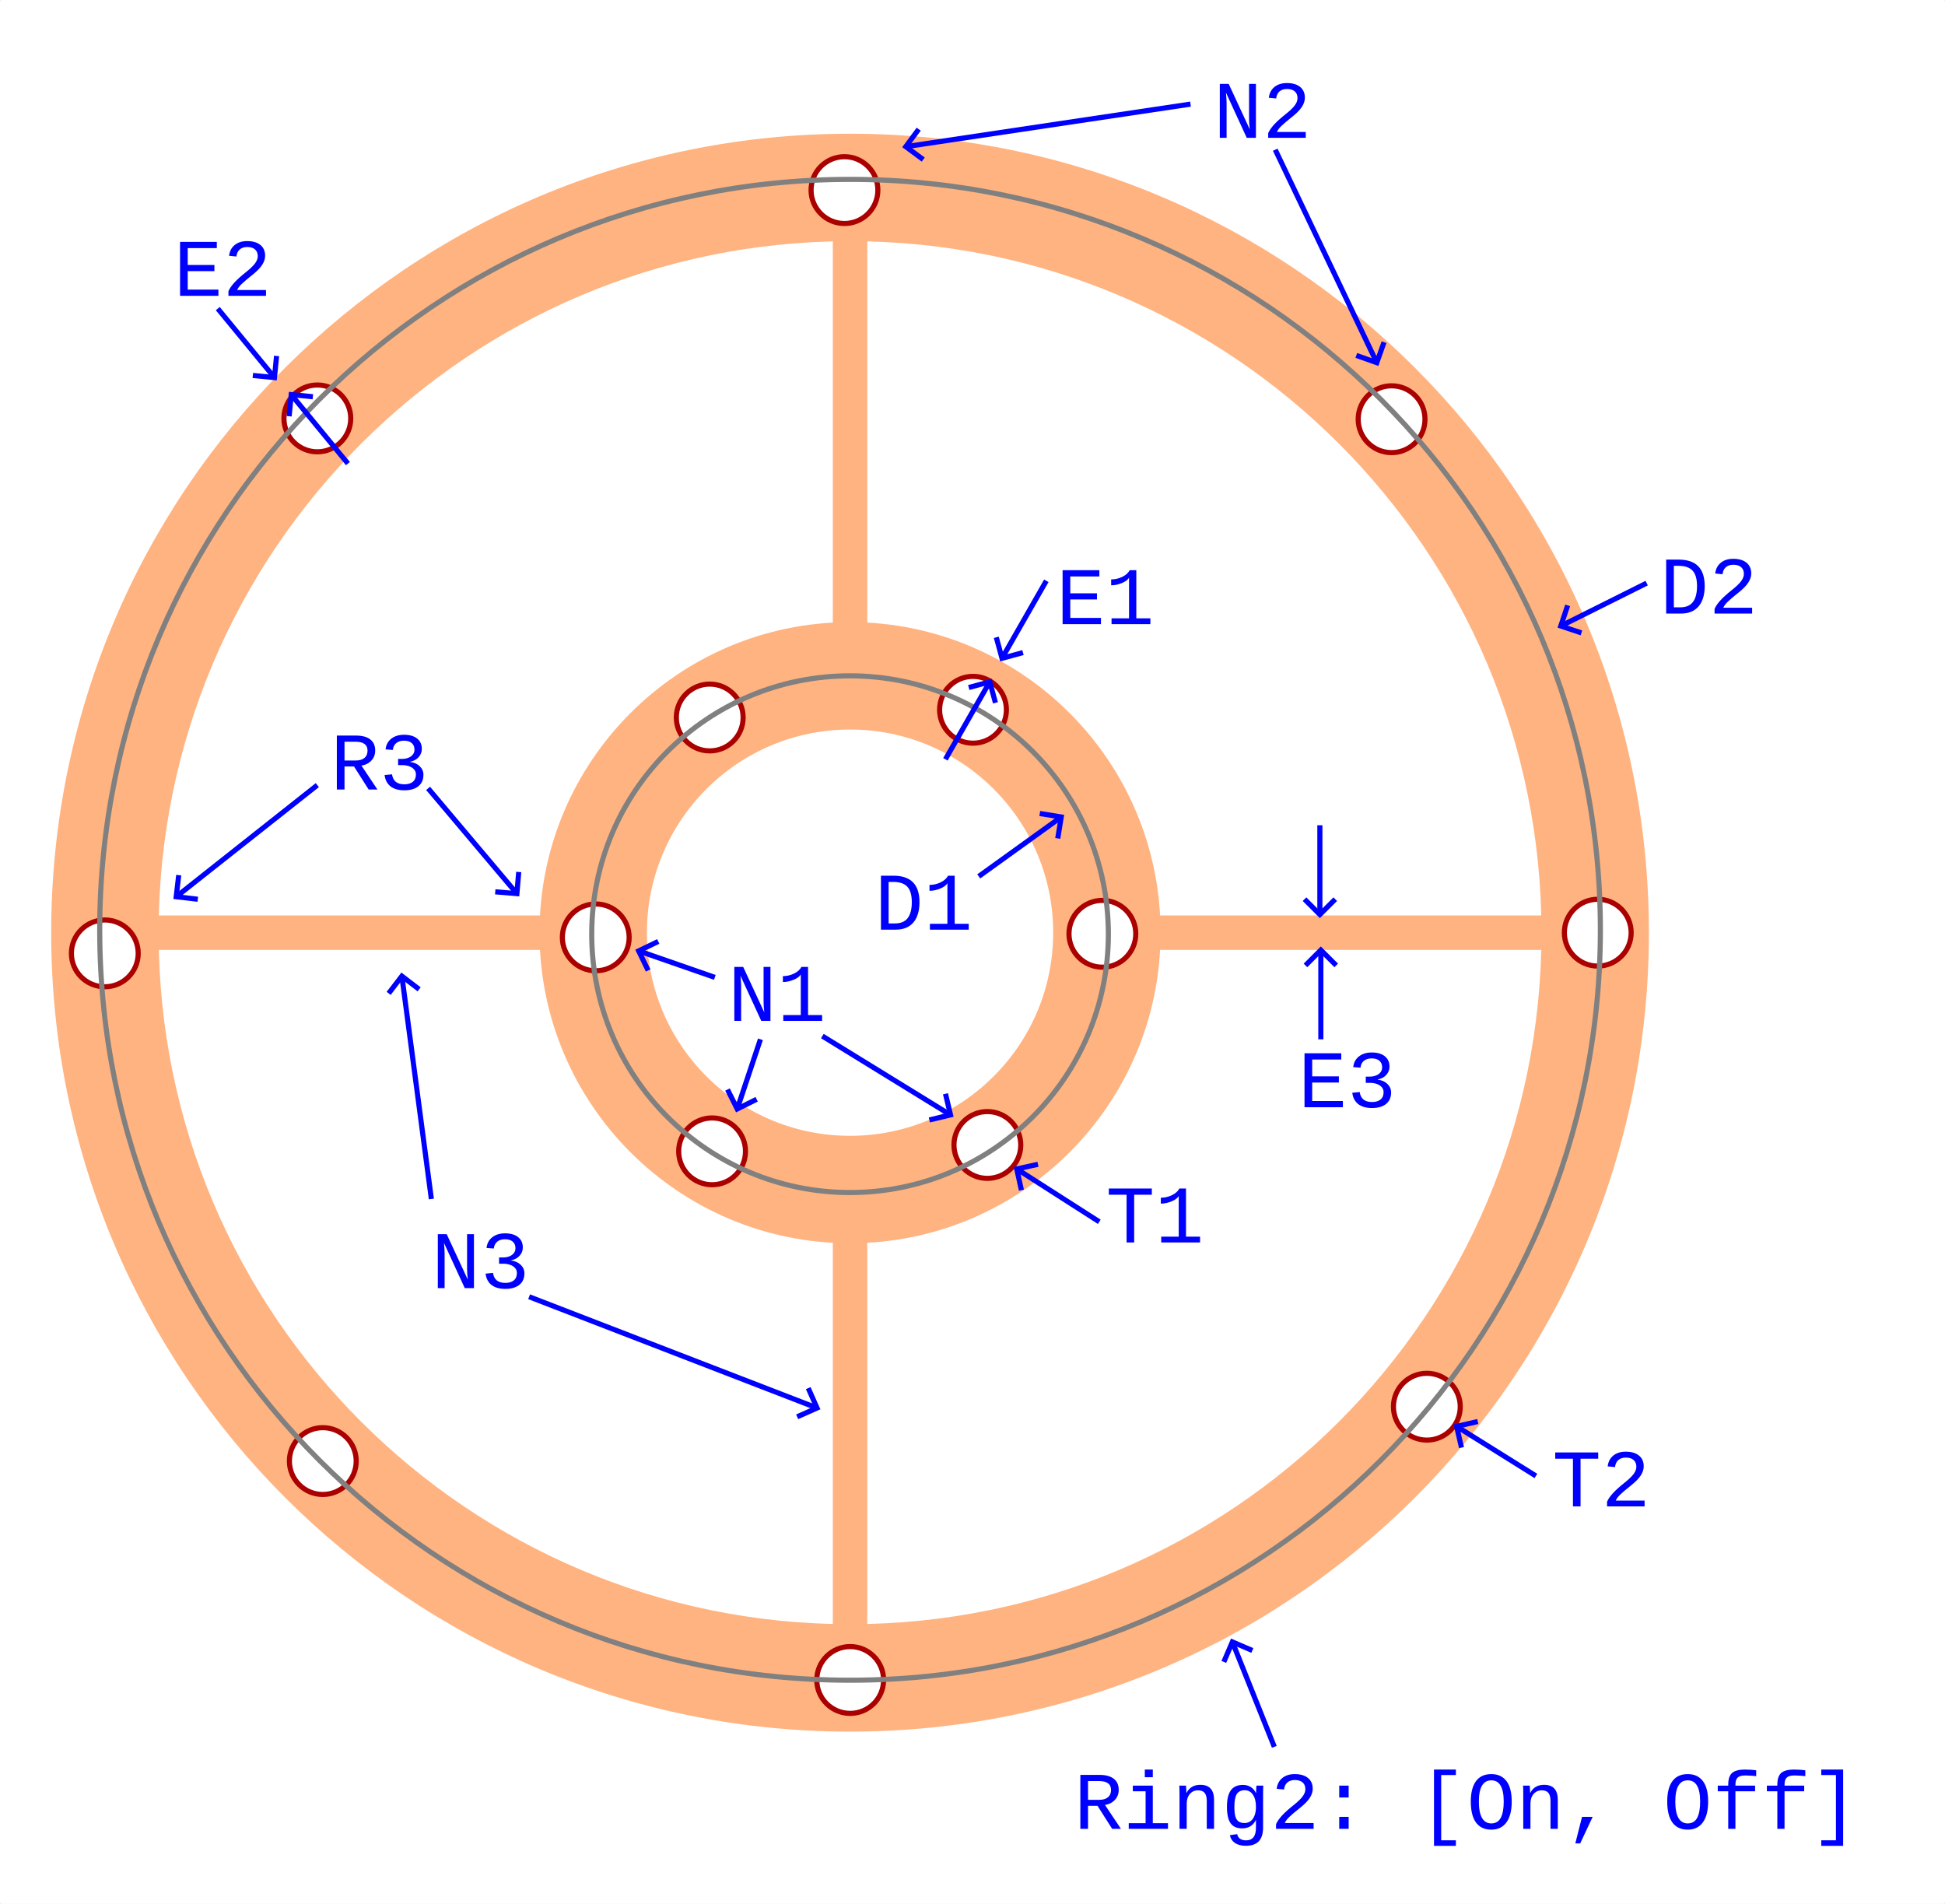
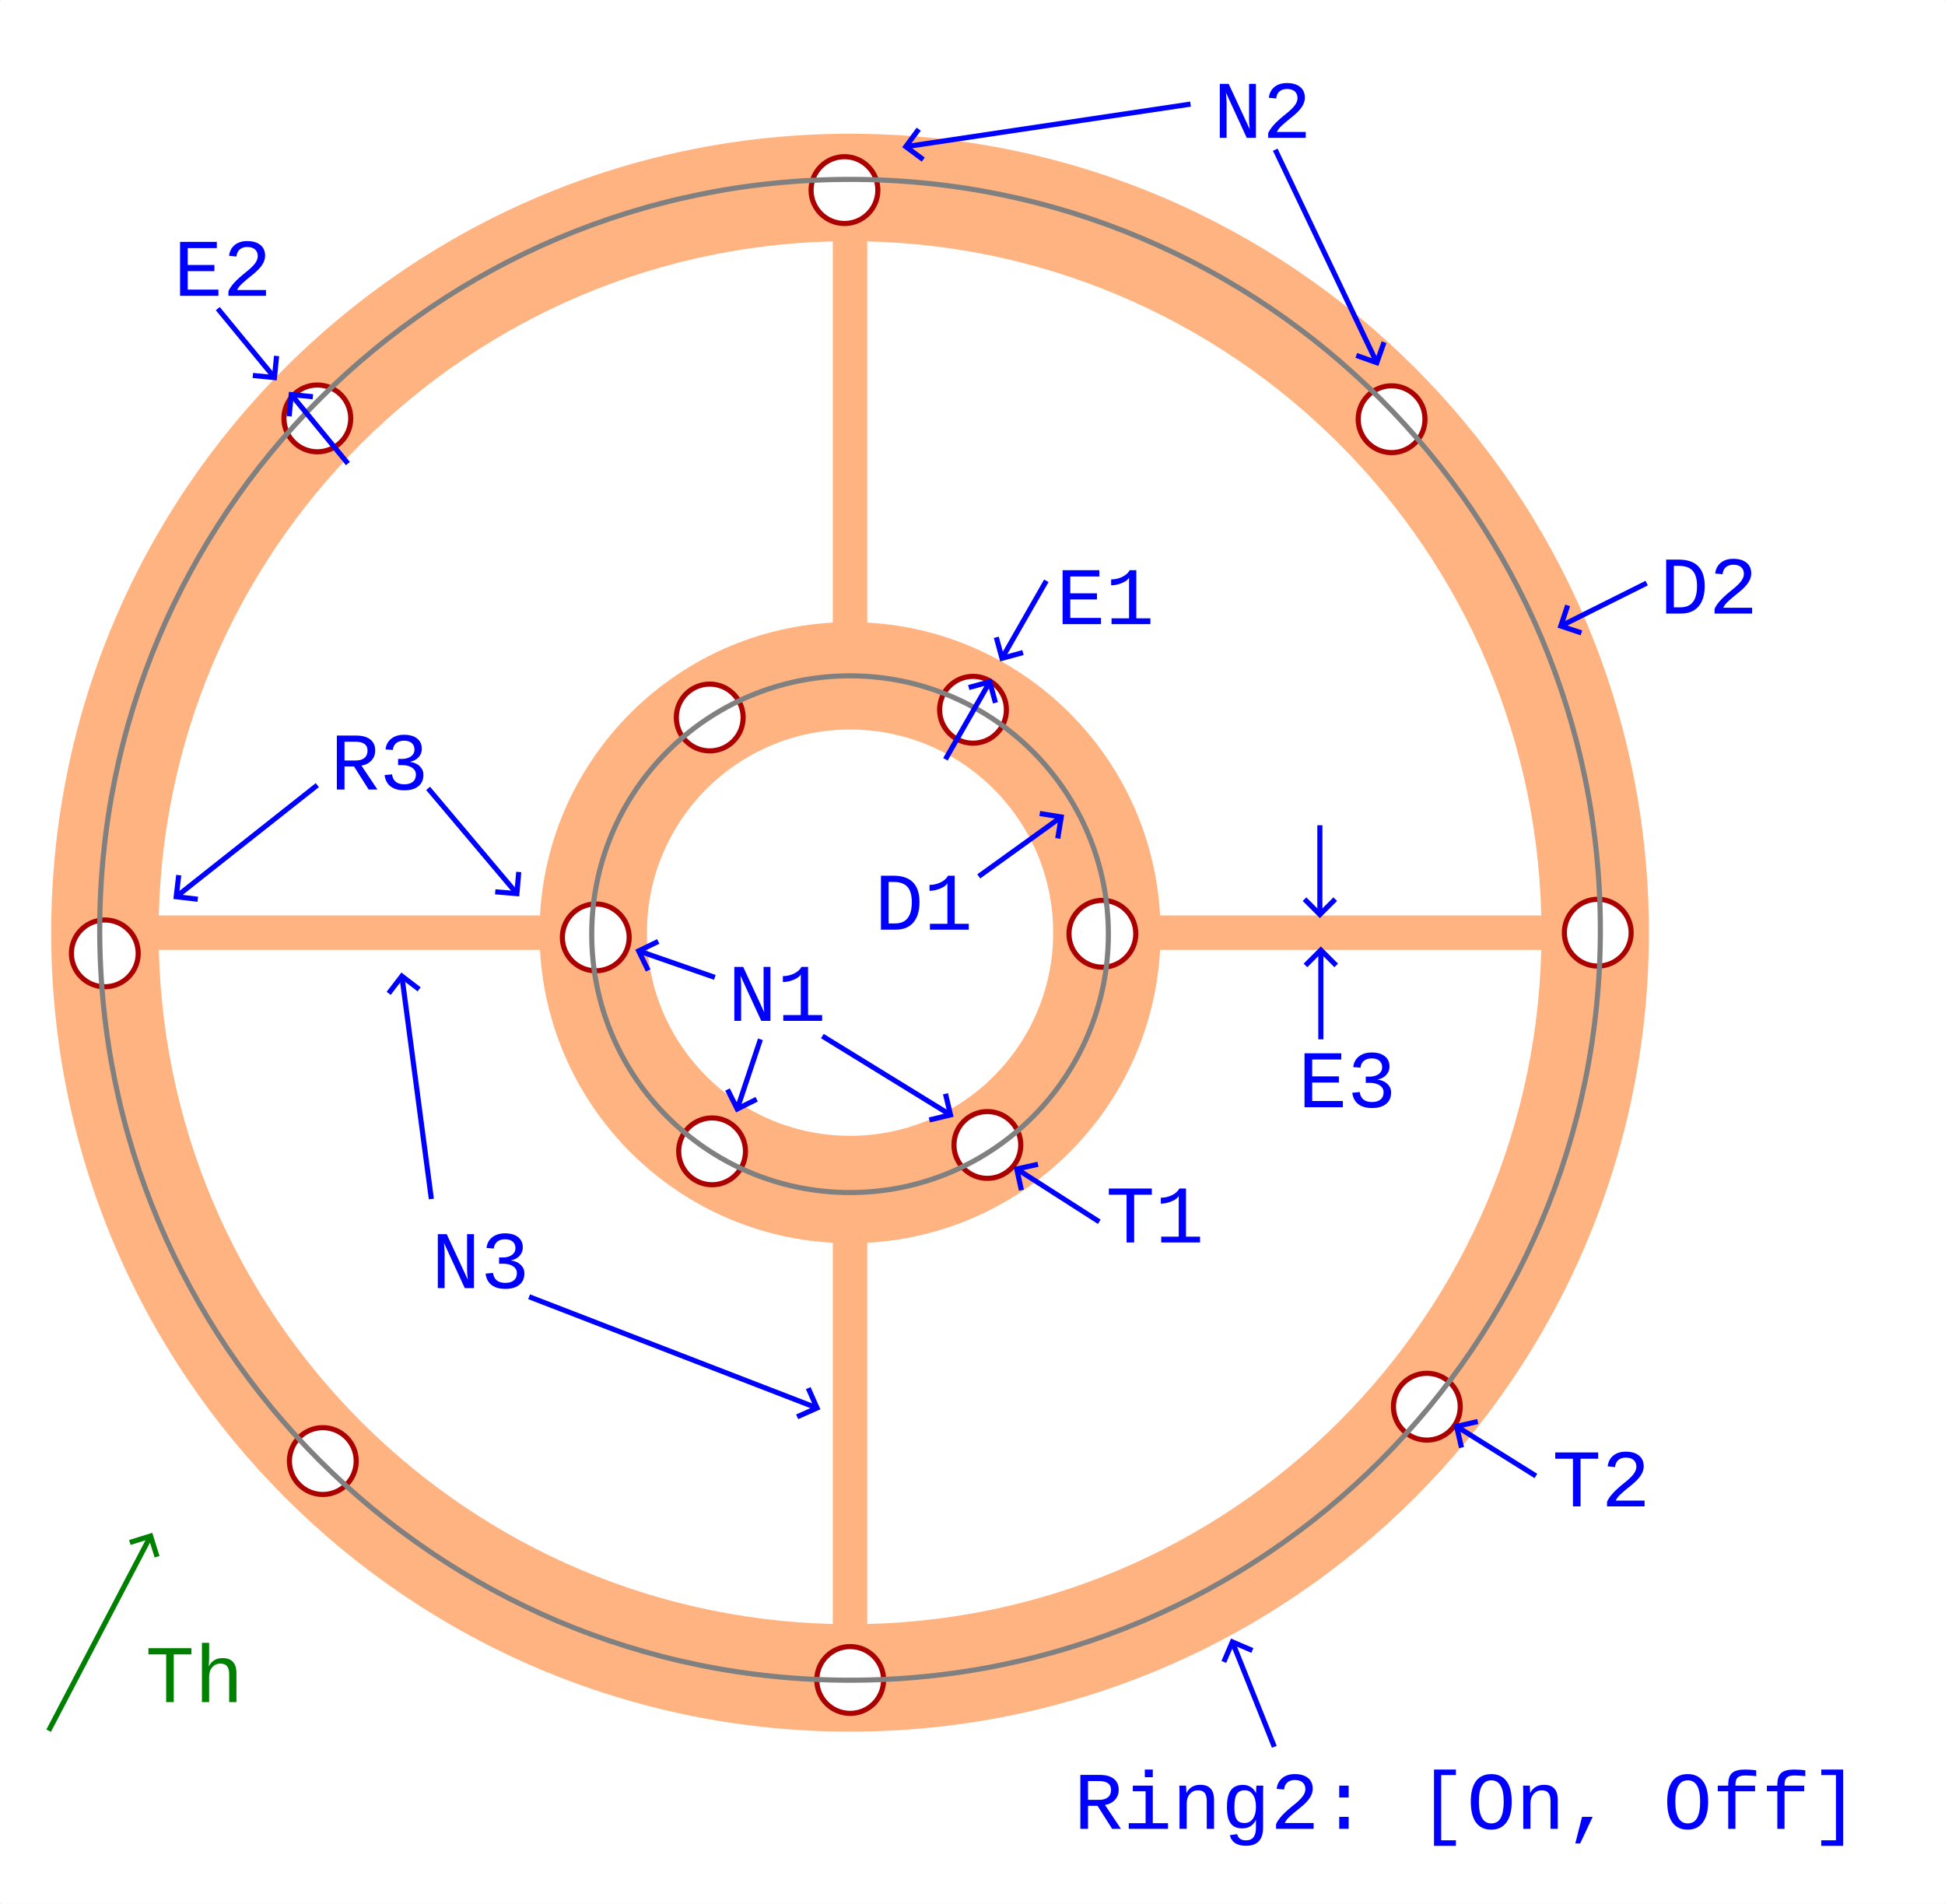
<svg xmlns="http://www.w3.org/2000/svg" width="380.302" height="372.193" viewBox="0 0 100.622 98.476" version="1.1" id="svg1">
  <defs id="defs1">
+     <rect x="74.779" y="666.707" width="59.463" height="54.057" id="rect15" />
    <rect x="352.724" y="513.094" width="156.316" height="40.092" id="rect28" />
    <marker style="overflow:visible" id="ArrowWide" refX="0" refY="0" orient="auto-start-reverse" markerWidth="1" markerHeight="1" viewBox="0 0 1 1" preserveAspectRatio="xMidYMid">
      <path style="fill:none;stroke:context-stroke;stroke-width:1;stroke-linecap:butt" d="M 3,-3 0,0 3,3" transform="rotate(180,0.125,0)" id="path16" />
    </marker>
    <rect x="412.185" y="530.043" width="60.522" height="44.595" id="rect14" />
    <rect x="229.983" y="554.889" width="54.151" height="39.498" id="rect13" />
    <rect x="386.702" y="549.793" width="56.699" height="43.958" id="rect12" />
    <rect x="530.68" y="467.61" width="39.498" height="36.95" id="rect11" />
    <rect x="491.182" y="454.232" width="52.877" height="58.611" id="rect10" />
    <rect x="437.668" y="510.931" width="64.981" height="46.506" id="rect9" />
    <rect x="397.533" y="531.955" width="45.232" height="40.135" id="rect8" />
    <rect x="422.378" y="463.151" width="52.24" height="51.603" id="rect7" />
    <rect x="437.031" y="472.707" width="46.506" height="45.869" id="rect6" />
    <rect x="450.409" y="272.667" width="46.506" height="51.603" id="rect5" />
    <rect x="461.877" y="388.613" width="51.603" height="48.417" id="rect4" />
    <marker style="overflow:visible" id="ArrowWide-1" refX="0" refY="0" orient="auto-start-reverse" markerWidth="1" markerHeight="1" viewBox="0 0 1 1" preserveAspectRatio="xMidYMid">
      <path style="fill:none;stroke:context-stroke;stroke-width:1;stroke-linecap:butt" d="M 3,-3 0,0 3,3" transform="rotate(180,0.125,0)" id="path16-0" />
    </marker>
    <marker style="overflow:visible" id="ArrowWide-1-9" refX="0" refY="0" orient="auto-start-reverse" markerWidth="1" markerHeight="1" viewBox="0 0 1 1" preserveAspectRatio="xMidYMid">
      <path style="fill:none;stroke:context-stroke;stroke-width:1;stroke-linecap:butt" d="M 3,-3 0,0 3,3" transform="rotate(180,0.125,0)" id="path16-0-0" />
    </marker>
    <marker style="overflow:visible" id="ArrowWide-9" refX="0" refY="0" orient="auto-start-reverse" markerWidth="1" markerHeight="1" viewBox="0 0 1 1" preserveAspectRatio="xMidYMid">
      <path style="fill:none;stroke:context-stroke;stroke-width:1;stroke-linecap:butt" d="M 3,-3 0,0 3,3" transform="rotate(180,0.125,0)" id="path16-1" />
    </marker>
    <marker style="overflow:visible" id="ArrowWide-1-7" refX="0" refY="0" orient="auto-start-reverse" markerWidth="1" markerHeight="1" viewBox="0 0 1 1" preserveAspectRatio="xMidYMid">
      <path style="fill:none;stroke:context-stroke;stroke-width:1;stroke-linecap:butt" d="M 3,-3 0,0 3,3" transform="rotate(180,0.125,0)" id="path16-0-7" />
    </marker>
    <marker style="overflow:visible" id="ArrowWide-6" refX="0" refY="0" orient="auto-start-reverse" markerWidth="1" markerHeight="1" viewBox="0 0 1 1" preserveAspectRatio="xMidYMid">
      <path style="fill:none;stroke:context-stroke;stroke-width:1;stroke-linecap:butt" d="M 3,-3 0,0 3,3" transform="rotate(180,0.125,0)" id="path16-7" />
    </marker>
  </defs>
  <g id="layer1" transform="translate(-26.56601,-47.54324)">
    <rect style="fill:#ffffff;stroke:#ffffff;stroke-width:0.265;stroke-linejoin:round;stroke-dasharray:none" id="rect29" width="100.357" height="98.212" x="26.698" y="47.676" />
    <circle style="fill:#ffb380;stroke:#ffb380;stroke-width:0.265;stroke-linejoin:round" id="path1-3" cx="70.542" cy="95.788" r="41.195" />
    <circle style="fill:#ffffff;stroke:#ffb380;stroke-width:0.265;stroke-linejoin:round" id="path1" cx="70.542" cy="95.788" r="35.903" />
    <rect style="fill:#ffb380;stroke:#ffb380;stroke-width:0.265;stroke-linejoin:round" id="rect3-49" width="19.872" height="1.517" x="34.738" y="95.03" />
    <circle style="fill:#ffb380;stroke:#ffb380;stroke-width:0.265;stroke-linejoin:round" id="path1-3-2" cx="70.542" cy="95.788" r="15.932" />
    <circle style="fill:#ffffff;stroke:#ffb380;stroke-width:0.265;stroke-linejoin:round" id="path1-1" cx="70.542" cy="95.788" r="10.641" />
    <circle style="fill:#ffffff;stroke:#aa0000;stroke-width:0.265;stroke-linejoin:round" id="path3" cx="109.224" cy="95.788" r="1.728" />
    <circle style="fill:#ffffff;stroke:#aa0000;stroke-width:0.265;stroke-linejoin:round" id="path3-0" cx="70.253" cy="57.376" r="1.728" />
    <circle style="fill:#ffffff;stroke:#aa0000;stroke-width:0.265;stroke-linejoin:round" id="path3-8" cx="31.988" cy="96.858" r="1.728" />
    <circle style="fill:#ffffff;stroke:#aa0000;stroke-width:0.265;stroke-linejoin:round" id="path3-2" cx="70.549" cy="134.444" r="1.728" />
    <circle style="fill:#ffffff;stroke:#aa0000;stroke-width:0.265;stroke-linejoin:round" id="path3-22" cx="98.558" cy="69.228" r="1.728" />
    <circle style="fill:#ffffff;stroke:#aa0000;stroke-width:0.265;stroke-linejoin:round" id="path3-6" cx="42.983" cy="69.186" r="1.728" />
    <circle style="fill:#ffffff;stroke:#aa0000;stroke-width:0.265;stroke-linejoin:round" id="path3-1" cx="43.266" cy="123.12" r="1.728" />
    <circle style="fill:#ffffff;stroke:#aa0000;stroke-width:0.265;stroke-linejoin:round" id="path3-4" cx="100.382" cy="120.308" r="1.728" />
    <circle style="fill:#ffffff;stroke:#aa0000;stroke-width:0.265;stroke-linejoin:round" id="path3-10" cx="83.596" cy="95.845" r="1.728" />
    <circle style="fill:#ffffff;stroke:#aa0000;stroke-width:0.265;stroke-linejoin:round" id="path3-61" cx="76.903" cy="84.258" r="1.728" />
    <circle style="fill:#ffffff;stroke:#aa0000;stroke-width:0.265;stroke-linejoin:round" id="path3-65" cx="63.283" cy="84.657" r="1.728" />
    <circle style="fill:#ffffff;stroke:#aa0000;stroke-width:0.265;stroke-linejoin:round" id="path3-45" cx="57.387" cy="96.031" r="1.728" />
    <circle style="fill:#ffffff;stroke:#aa0000;stroke-width:0.265;stroke-linejoin:round" id="path3-44" cx="63.405" cy="107.099" r="1.728" />
    <circle style="fill:#ffffff;stroke:#aa0000;stroke-width:0.265;stroke-linejoin:round" id="path3-68" cx="77.646" cy="106.769" r="1.728" />
    <rect style="fill:#ffb380;stroke:#ffb380;stroke-width:0.265;stroke-linejoin:round" id="rect3" width="19.872" height="1.517" x="86.474" y="95.03" />
    <rect style="fill:#ffb380;stroke:#ffb380;stroke-width:0.265;stroke-linejoin:round" id="rect3-4" width="19.872" height="1.517" x="-79.856" y="69.783" transform="rotate(-90)" />
    <rect style="fill:#ffb380;stroke:#ffb380;stroke-width:0.265;stroke-linejoin:round" id="rect3-8" width="19.872" height="1.517" x="111.721" y="-71.3" transform="rotate(90)" />
    <circle style="fill:none;stroke:#808080;stroke-width:0.265;stroke-linejoin:round" id="path1-7" cx="70.542" cy="95.639" r="38.817" />
    <circle style="fill:none;stroke:#808080;stroke-width:0.265;stroke-linejoin:round" id="path1-7-2" cx="70.542" cy="95.866" r="13.364" />
-     <text xml:space="preserve" transform="matrix(0.2645833,0,0,0.2645833,-50.39898,-10.9563)" id="text3" style="font-size:16px;line-height:normal;font-family:'Liberation Mono';-inkscape-font-specification:'Liberation Mono';text-decoration-color:#000000;white-space:pre;shape-inside:url(#rect4);fill:#0000ff;stroke-width:1;-inkscape-stroke:none;stop-color:#000000">
+     <text xml:space="preserve" transform="matrix(0.2645833,0,0,0.2645833,-50.39898,-10.9563)" id="text3" style="font-size:16px;line-height:normal;font-family:'Liberation Mono';-inkscape-font-specification:'Liberation Mono';text-decoration-color:#000000;white-space:pre;shape-inside:url(#rect4);display:inline;fill:#0000ff;stroke-width:1;-inkscape-stroke:none;stop-color:#000000">
      <tspan x="461.877" y="402.85" id="tspan1">D1</tspan>
    </text>
-     <text xml:space="preserve" transform="matrix(0.2645833,0,0,0.2645833,-6.742338,3.371169)" id="text4" style="font-size:16px;line-height:normal;font-family:'Liberation Mono';-inkscape-font-specification:'Liberation Mono';text-decoration-color:#000000;white-space:pre;shape-inside:url(#rect5);fill:#0000ff;stroke-width:1;-inkscape-stroke:none;stop-color:#000000">
+     <text xml:space="preserve" transform="matrix(0.2645833,0,0,0.2645833,-6.742338,3.371169)" id="text4" style="font-size:16px;line-height:normal;font-family:'Liberation Mono';-inkscape-font-specification:'Liberation Mono';text-decoration-color:#000000;white-space:pre;shape-inside:url(#rect5);display:inline;fill:#0000ff;stroke-width:1;-inkscape-stroke:none;stop-color:#000000">
      <tspan x="450.41" y="286.902" id="tspan2">D2</tspan>
    </text>
-     <text xml:space="preserve" transform="matrix(0.2645833,0,0,0.2645833,-51.41033,-28.48638)" id="text5" style="font-size:16px;line-height:normal;font-family:'Liberation Mono';-inkscape-font-specification:'Liberation Mono';text-decoration-color:#000000;white-space:pre;shape-inside:url(#rect6);fill:#0000ff;stroke-width:1;-inkscape-stroke:none;stop-color:#000000">
+     <text xml:space="preserve" transform="matrix(0.2645833,0,0,0.2645833,-51.41033,-28.48638)" id="text5" style="font-size:16px;line-height:normal;font-family:'Liberation Mono';-inkscape-font-specification:'Liberation Mono';text-decoration-color:#000000;white-space:pre;shape-inside:url(#rect6);display:inline;fill:#0000ff;stroke-width:1;-inkscape-stroke:none;stop-color:#000000">
      <tspan x="437.031" y="486.943" id="tspan3">N1</tspan>
    </text>
-     <text xml:space="preserve" transform="matrix(0.2645833,0,0,0.2645833,-22.41827,-71.63734)" id="text6" style="font-size:16px;line-height:normal;font-family:'Liberation Mono';-inkscape-font-specification:'Liberation Mono';text-decoration-color:#000000;white-space:pre;shape-inside:url(#rect7);fill:#0000ff;stroke-width:1;-inkscape-stroke:none;stop-color:#000000">
+     <text xml:space="preserve" transform="matrix(0.2645833,0,0,0.2645833,-22.41827,-71.63734)" id="text6" style="font-size:16px;line-height:normal;font-family:'Liberation Mono';-inkscape-font-specification:'Liberation Mono';text-decoration-color:#000000;white-space:pre;shape-inside:url(#rect7);display:inline;fill:#0000ff;stroke-width:1;-inkscape-stroke:none;stop-color:#000000">
      <tspan x="422.379" y="477.387" id="tspan4">N2</tspan>
    </text>
-     <text xml:space="preserve" transform="matrix(0.2645833,0,0,0.2645833,-21.40692,-32.70034)" id="text7" style="font-size:16px;line-height:normal;font-family:'Liberation Mono';-inkscape-font-specification:'Liberation Mono';text-decoration-color:#000000;white-space:pre;shape-inside:url(#rect8);fill:#0000ff;stroke-width:1;-inkscape-stroke:none;stop-color:#000000">
+     <text xml:space="preserve" transform="matrix(0.2645833,0,0,0.2645833,-21.40692,-32.70034)" id="text7" style="font-size:16px;line-height:normal;font-family:'Liberation Mono';-inkscape-font-specification:'Liberation Mono';text-decoration-color:#000000;white-space:pre;shape-inside:url(#rect8);display:inline;fill:#0000ff;stroke-width:1;-inkscape-stroke:none;stop-color:#000000">
      <tspan x="397.533" y="546.192" id="tspan5">T1</tspan>
    </text>
-     <text xml:space="preserve" transform="matrix(0.2645833,0,0,0.2645833,-8.933597,-13.48468)" id="text8" style="font-size:16px;line-height:normal;font-family:'Liberation Mono';-inkscape-font-specification:'Liberation Mono';text-decoration-color:#000000;white-space:pre;shape-inside:url(#rect9);fill:#0000ff;stroke-width:1;-inkscape-stroke:none;stop-color:#000000">
+     <text xml:space="preserve" transform="matrix(0.2645833,0,0,0.2645833,-8.933597,-13.48468)" id="text8" style="font-size:16px;line-height:normal;font-family:'Liberation Mono';-inkscape-font-specification:'Liberation Mono';text-decoration-color:#000000;white-space:pre;shape-inside:url(#rect9);display:inline;fill:#0000ff;stroke-width:1;-inkscape-stroke:none;stop-color:#000000">
      <tspan x="437.668" y="525.168" id="tspan6">T2</tspan>
    </text>
-     <text xml:space="preserve" transform="matrix(0.2645833,0,0,0.2645833,-48.75553,-44.12017)" id="text9" style="font-size:16px;line-height:normal;font-family:'Liberation Mono';-inkscape-font-specification:'Liberation Mono';text-decoration-color:#000000;white-space:pre;shape-inside:url(#rect10);fill:#0000ff;stroke-width:1;-inkscape-stroke:none;stop-color:#000000">
+     <text xml:space="preserve" transform="matrix(0.2645833,0,0,0.2645833,-48.75553,-44.12017)" id="text9" style="font-size:16px;line-height:normal;font-family:'Liberation Mono';-inkscape-font-specification:'Liberation Mono';text-decoration-color:#000000;white-space:pre;shape-inside:url(#rect10);display:inline;fill:#0000ff;stroke-width:1;-inkscape-stroke:none;stop-color:#000000">
      <tspan x="491.182" y="468.469" id="tspan7">E1</tspan>
    </text>
-     <text xml:space="preserve" transform="matrix(0.2645833,0,0,0.2645833,-104.8628,-64.64319)" id="text10" style="font-size:16px;line-height:normal;font-family:'Liberation Mono';-inkscape-font-specification:'Liberation Mono';text-decoration-color:#000000;white-space:pre;shape-inside:url(#rect11);fill:#0000ff;stroke-width:1;-inkscape-stroke:none;stop-color:#000000">
+     <text xml:space="preserve" transform="matrix(0.2645833,0,0,0.2645833,-104.8628,-64.64319)" id="text10" style="font-size:16px;line-height:normal;font-family:'Liberation Mono';-inkscape-font-specification:'Liberation Mono';text-decoration-color:#000000;white-space:pre;shape-inside:url(#rect11);display:inline;fill:#0000ff;stroke-width:1;-inkscape-stroke:none;stop-color:#000000">
      <tspan x="530.68" y="481.846" id="tspan8">E2</tspan>
    </text>
-     <text xml:space="preserve" transform="matrix(0.2645833,0,0,0.2645833,-8.596481,-44.41515)" id="text11" style="font-size:16px;line-height:normal;font-family:'Liberation Mono';-inkscape-font-specification:'Liberation Mono';text-decoration-color:#000000;white-space:pre;shape-inside:url(#rect12);fill:#0000ff;stroke-width:1;-inkscape-stroke:none;stop-color:#000000">
+     <text xml:space="preserve" transform="matrix(0.2645833,0,0,0.2645833,-8.596481,-44.41515)" id="text11" style="font-size:16px;line-height:normal;font-family:'Liberation Mono';-inkscape-font-specification:'Liberation Mono';text-decoration-color:#000000;white-space:pre;shape-inside:url(#rect12);display:inline;fill:#0000ff;stroke-width:1;-inkscape-stroke:none;stop-color:#000000">
      <tspan x="386.703" y="564.029" id="tspan9">E3</tspan>
    </text>
-     <text xml:space="preserve" transform="matrix(0.2645833,0,0,0.2645833,-11.96765,-36.40863)" id="text12" style="font-size:16px;line-height:normal;font-family:'Liberation Mono';-inkscape-font-specification:'Liberation Mono';text-decoration-color:#000000;white-space:pre;shape-inside:url(#rect13);fill:#0000ff;stroke-width:1;-inkscape-stroke:none;stop-color:#000000">
+     <text xml:space="preserve" transform="matrix(0.2645833,0,0,0.2645833,-11.96765,-36.40863)" id="text12" style="font-size:16px;line-height:normal;font-family:'Liberation Mono';-inkscape-font-specification:'Liberation Mono';text-decoration-color:#000000;white-space:pre;shape-inside:url(#rect13);display:inline;fill:#0000ff;stroke-width:1;-inkscape-stroke:none;stop-color:#000000">
      <tspan x="229.982" y="569.125" id="tspan10">N3</tspan>
    </text>
-     <text xml:space="preserve" transform="matrix(0.2645833,0,0,0.2645833,-65.40068,-55.62429)" id="text13" style="font-size:16px;line-height:normal;font-family:'Liberation Mono';-inkscape-font-specification:'Liberation Mono';text-decoration-color:#000000;white-space:pre;shape-inside:url(#rect14);fill:#0000ff;stroke-width:1;-inkscape-stroke:none;stop-color:#000000">
+     <text xml:space="preserve" transform="matrix(0.2645833,0,0,0.2645833,-65.40068,-55.62429)" id="text13" style="font-size:16px;line-height:normal;font-family:'Liberation Mono';-inkscape-font-specification:'Liberation Mono';text-decoration-color:#000000;white-space:pre;shape-inside:url(#rect14);display:inline;fill:#0000ff;stroke-width:1;-inkscape-stroke:none;stop-color:#000000">
      <tspan x="412.186" y="544.279" id="tspan11">R3</tspan>
    </text>
    <path style="fill:#0000ff;stroke:#0000ff;stroke-width:0.265;stroke-linejoin:round;marker-start:url(#ArrowWide)" d="m 73.491,55.119 14.665,-2.191" id="path14" />
    <path style="fill:#0000ff;stroke:#0000ff;stroke-width:0.265;stroke-linejoin:round;stroke-dasharray:none;marker-end:url(#ArrowWide)" d="M 92.539,55.287 97.764,66.243" id="path15" />
    <path style="fill:#0000ff;stroke:#0000ff;stroke-width:0.265;stroke-linejoin:round;stroke-dasharray:none;marker-end:url(#ArrowWide)" d="m 65.906,101.304 -1.18,3.54" id="path17" />
    <path style="fill:#0000ff;stroke:#0000ff;stroke-width:0.265;stroke-linejoin:round;stroke-dasharray:none;marker-end:url(#ArrowWide)" d="m 69.109,101.135 6.574,4.045" id="path18" />
    <path style="fill:#0000ff;stroke:#0000ff;stroke-width:0.265;stroke-linejoin:round;stroke-dasharray:none;marker-end:url(#ArrowWide)" d="M 63.547,98.101 59.67,96.753" id="path19" />
    <path style="fill:#0000ff;stroke:#0000ff;stroke-width:0.265;stroke-linejoin:round;stroke-dasharray:none;marker-end:url(#ArrowWide)" d="M 77.2,92.876 81.414,89.842" id="path20" />
    <path style="fill:#0000ff;stroke:#0000ff;stroke-width:0.265;stroke-linejoin:round;stroke-dasharray:none;marker-end:url(#ArrowWide)" d="m 111.754,77.705 -4.383,2.191" id="path21" />
    <path style="fill:#0000ff;stroke:#0000ff;stroke-width:0.265;stroke-linejoin:round;stroke-dasharray:none;marker-end:url(#ArrowWide)" d="m 83.436,110.743 -4.214,-2.697" id="path22" />
    <path style="fill:#0000ff;stroke:#0000ff;stroke-width:0.265;stroke-linejoin:round;stroke-dasharray:none;marker-end:url(#ArrowWide)" d="m 106.023,123.89 -4.045,-2.528" id="path23" />
    <path style="fill:#0000ff;stroke:#0000ff;stroke-width:0.265;stroke-linejoin:round;stroke-dasharray:none;marker-start:url(#ArrowWide)" d="m 35.734,93.887 7.248,-5.731" id="path24" />
    <path style="fill:#0000ff;stroke:#0000ff;stroke-width:0.265;stroke-linejoin:round;stroke-dasharray:none;marker-start:url(#ArrowWide)" d="m 53.264,93.718 -4.551,-5.394" id="path25" />
    <path style="fill:#0000ff;stroke:#0000ff;stroke-width:0.265;stroke-linejoin:round;stroke-dasharray:none;marker-end:url(#ArrowWide)" d="M 48.882,109.563 47.365,98.101" id="path26" />
    <path style="fill:#0000ff;stroke:#0000ff;stroke-width:0.265;stroke-linejoin:round;stroke-dasharray:none;marker-end:url(#ArrowWide)" d="m 53.939,114.62 14.833,5.731" id="path27" />
    <path style="fill:#0000ff;stroke:#0000ff;stroke-width:0.265;stroke-linejoin:round;stroke-dasharray:none;marker-start:url(#ArrowWide)" d="m 94.898,96.753 v 4.551" id="path28" />
    <path style="fill:#0000ff;stroke:#0000ff;stroke-width:0.265;stroke-linejoin:round;stroke-dasharray:none;marker-start:url(#ArrowWide-1)" d="m 94.848,94.783 v -4.551" id="path28-5" />
    <path style="fill:#0000ff;stroke:#0000ff;stroke-width:0.265;stroke-linejoin:round;stroke-dasharray:none;marker-start:url(#ArrowWide-9)" d="m 41.675,68.007 2.89,3.516" id="path28-1" />
    <path style="fill:#0000ff;stroke:#0000ff;stroke-width:0.265;stroke-linejoin:round;stroke-dasharray:none;marker-start:url(#ArrowWide-1-9)" d="M 40.723,67.023 37.833,63.507" id="path28-5-1" />
    <path style="fill:#0000ff;stroke:#0000ff;stroke-width:0.265;stroke-linejoin:round;stroke-dasharray:none;marker-start:url(#ArrowWide-6)" d="m 77.736,82.869 -2.26,3.95" id="path28-56" />
    <path style="fill:#0000ff;stroke:#0000ff;stroke-width:0.265;stroke-linejoin:round;stroke-dasharray:none;marker-start:url(#ArrowWide-1-7)" d="m 78.436,81.537 2.26,-3.95" id="path28-5-3" />
-     <text xml:space="preserve" transform="matrix(0.2645833,0,0,0.2645833,-11.20375,2.622154)" id="text28" style="font-size:16px;line-height:normal;font-family:'Liberation Mono';-inkscape-font-specification:'Liberation Mono';text-decoration-color:#000000;white-space:pre;shape-inside:url(#rect28);fill:#0000ff;stroke-width:1;-inkscape-stroke:none;stop-color:#000000">
+     <text xml:space="preserve" transform="matrix(0.2645833,0,0,0.2645833,-11.20375,2.622154)" id="text28" style="font-size:16px;line-height:normal;font-family:'Liberation Mono';-inkscape-font-specification:'Liberation Mono';text-decoration-color:#000000;white-space:pre;shape-inside:url(#rect28);display:inline;fill:#0000ff;stroke-width:1;-inkscape-stroke:none;stop-color:#000000">
      <tspan x="352.725" y="527.33" id="tspan12">Ring2: [On, Off]</tspan>
    </text>
    <path style="fill:#0000ff;stroke:#0000ff;stroke-width:0.265;stroke-linejoin:round;stroke-dasharray:none;marker-end:url(#ArrowWide)" d="m 92.491,137.901 -2.145,-5.364" id="path29" />
+     <path style="fill:#ffffff;stroke:#008000;stroke-width:0.265;stroke-linejoin:round;marker-end:url(#ArrowWide)" d="M 29.082,137.067 34.326,127.055" id="path2" />
+     <text xml:space="preserve" transform="matrix(0.2645833,0,0,0.2645833,14.30266,-44.57662)" id="text2" style="font-size:16px;line-height:normal;font-family:'Liberation Mono';-inkscape-font-specification:'Liberation Mono';text-decoration-color:#000000;white-space:pre;shape-inside:url(#rect15);display:inline;fill:#008000;stroke-width:1;-inkscape-stroke:none;stop-color:#000000">
+       <tspan x="74.779" y="680.943" id="tspan13">Th</tspan>
+     </text>
  </g>
</svg>
